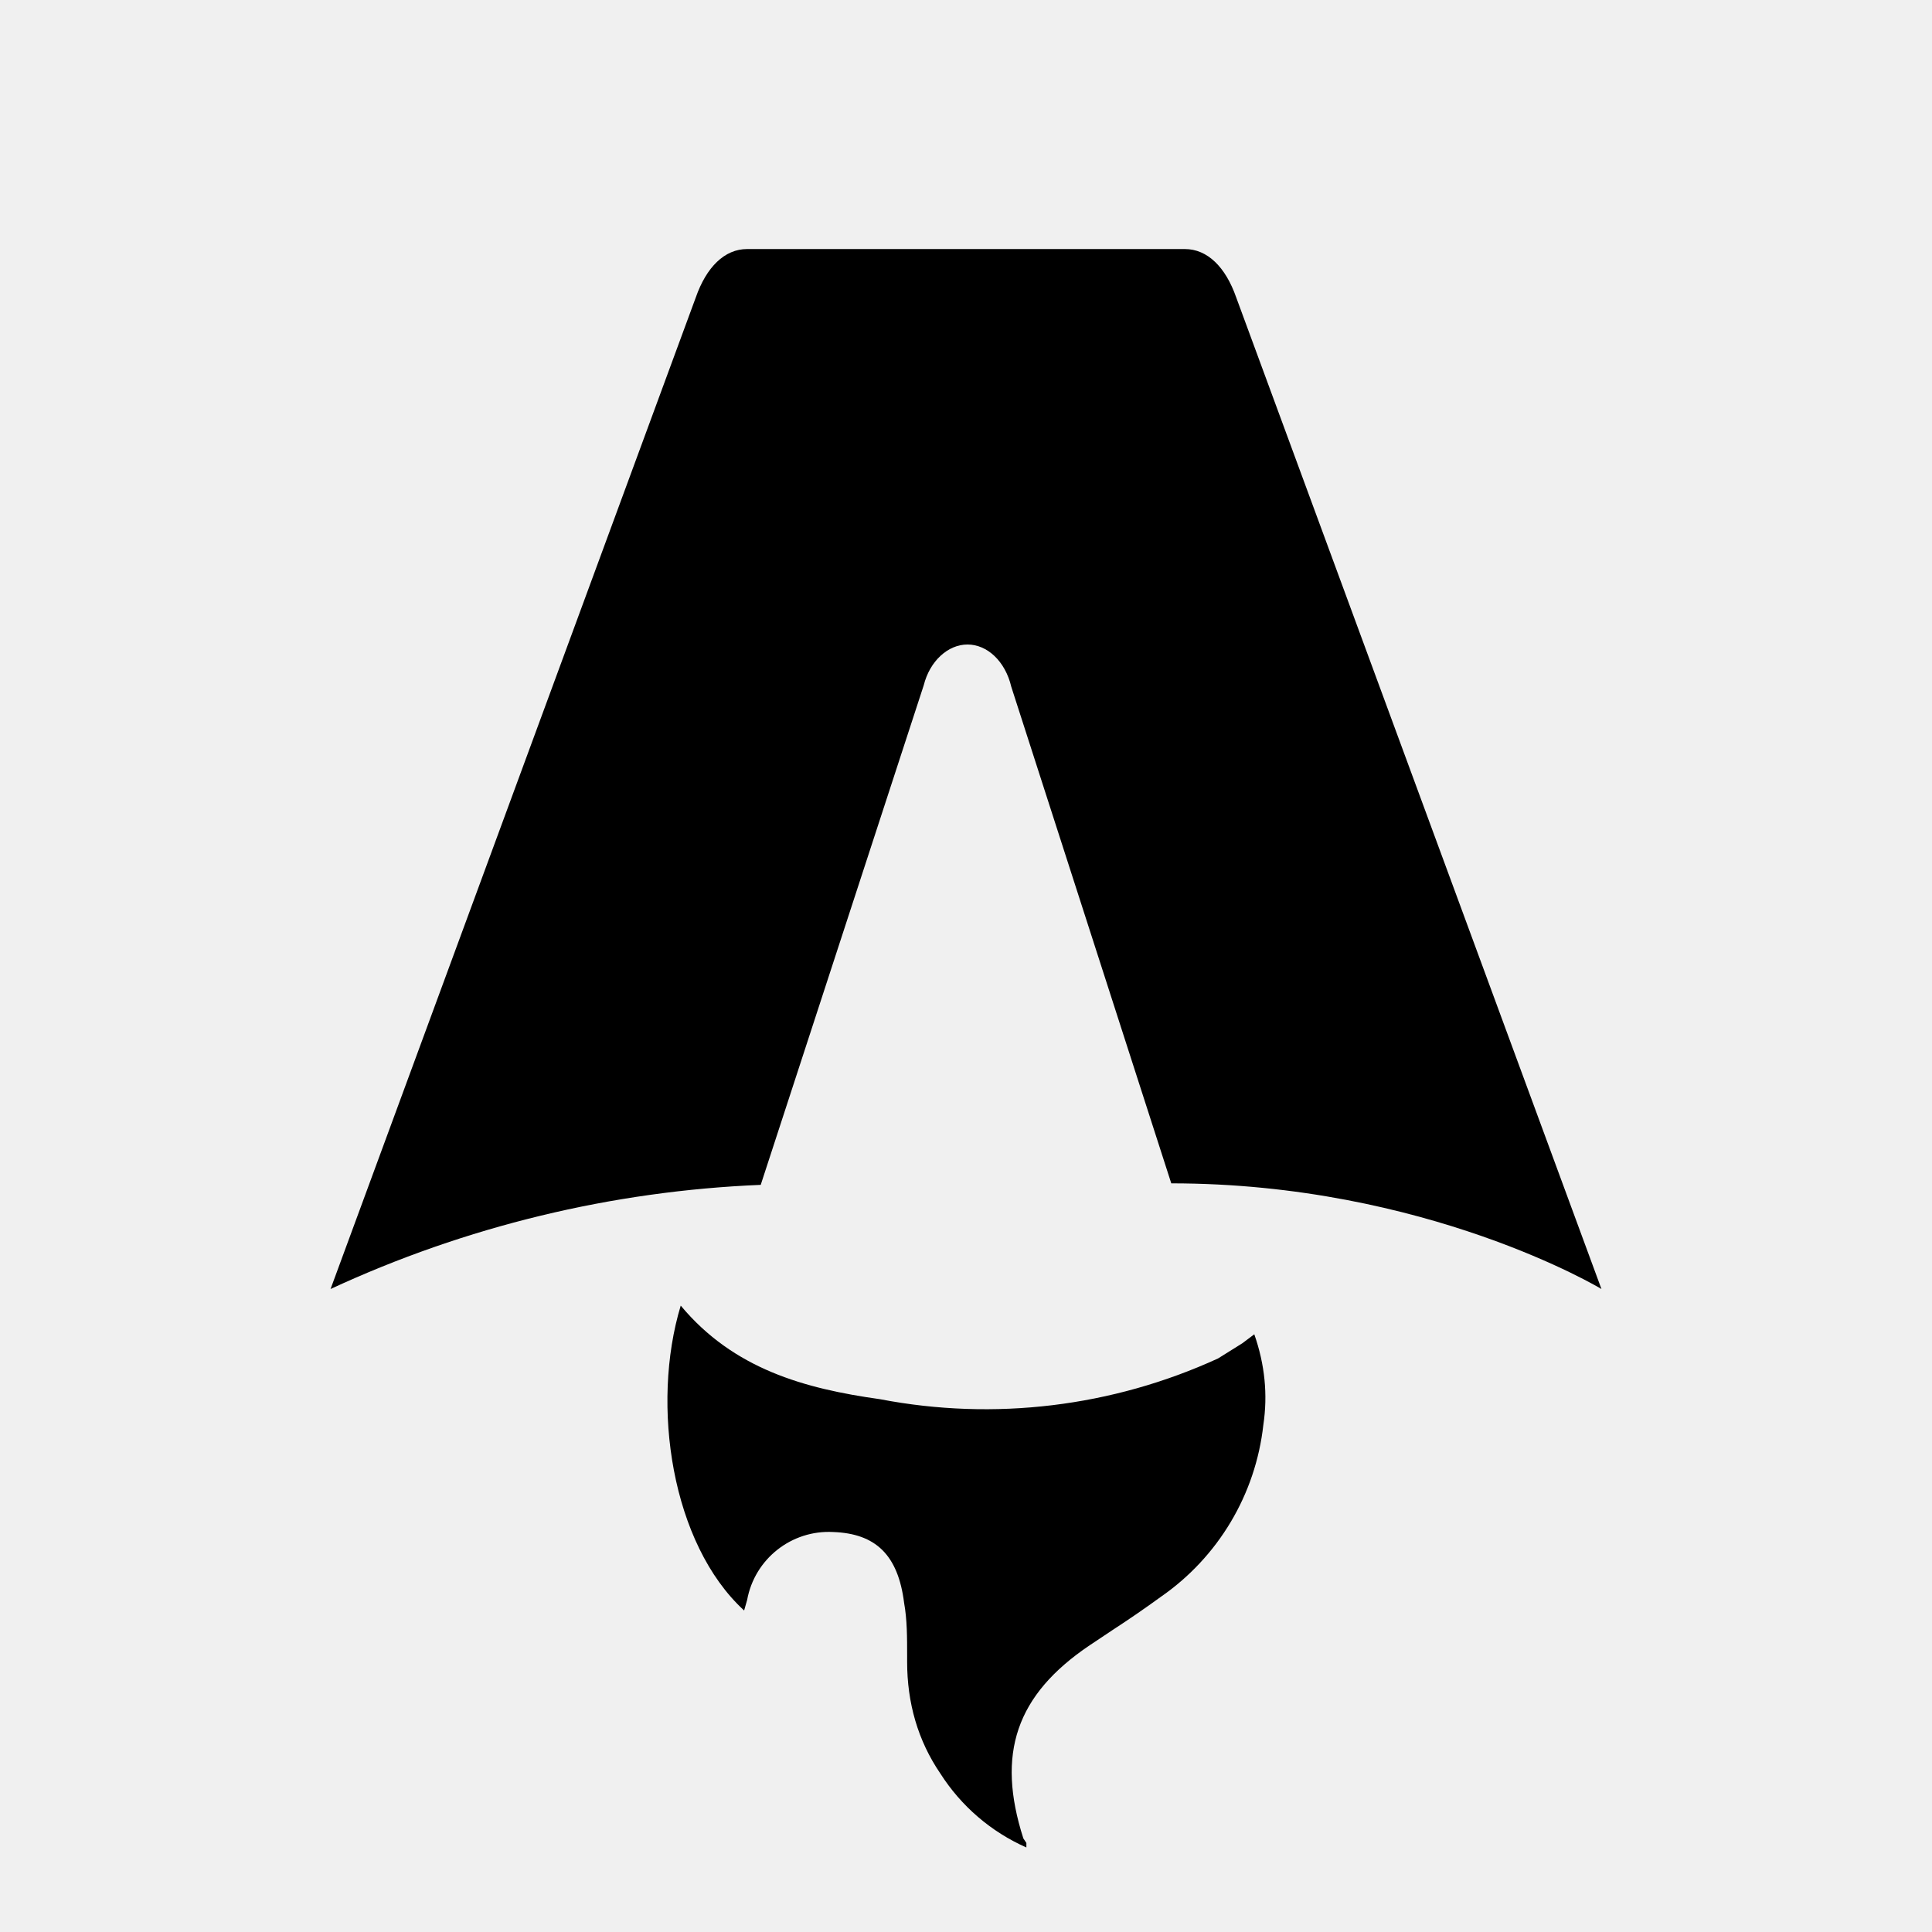
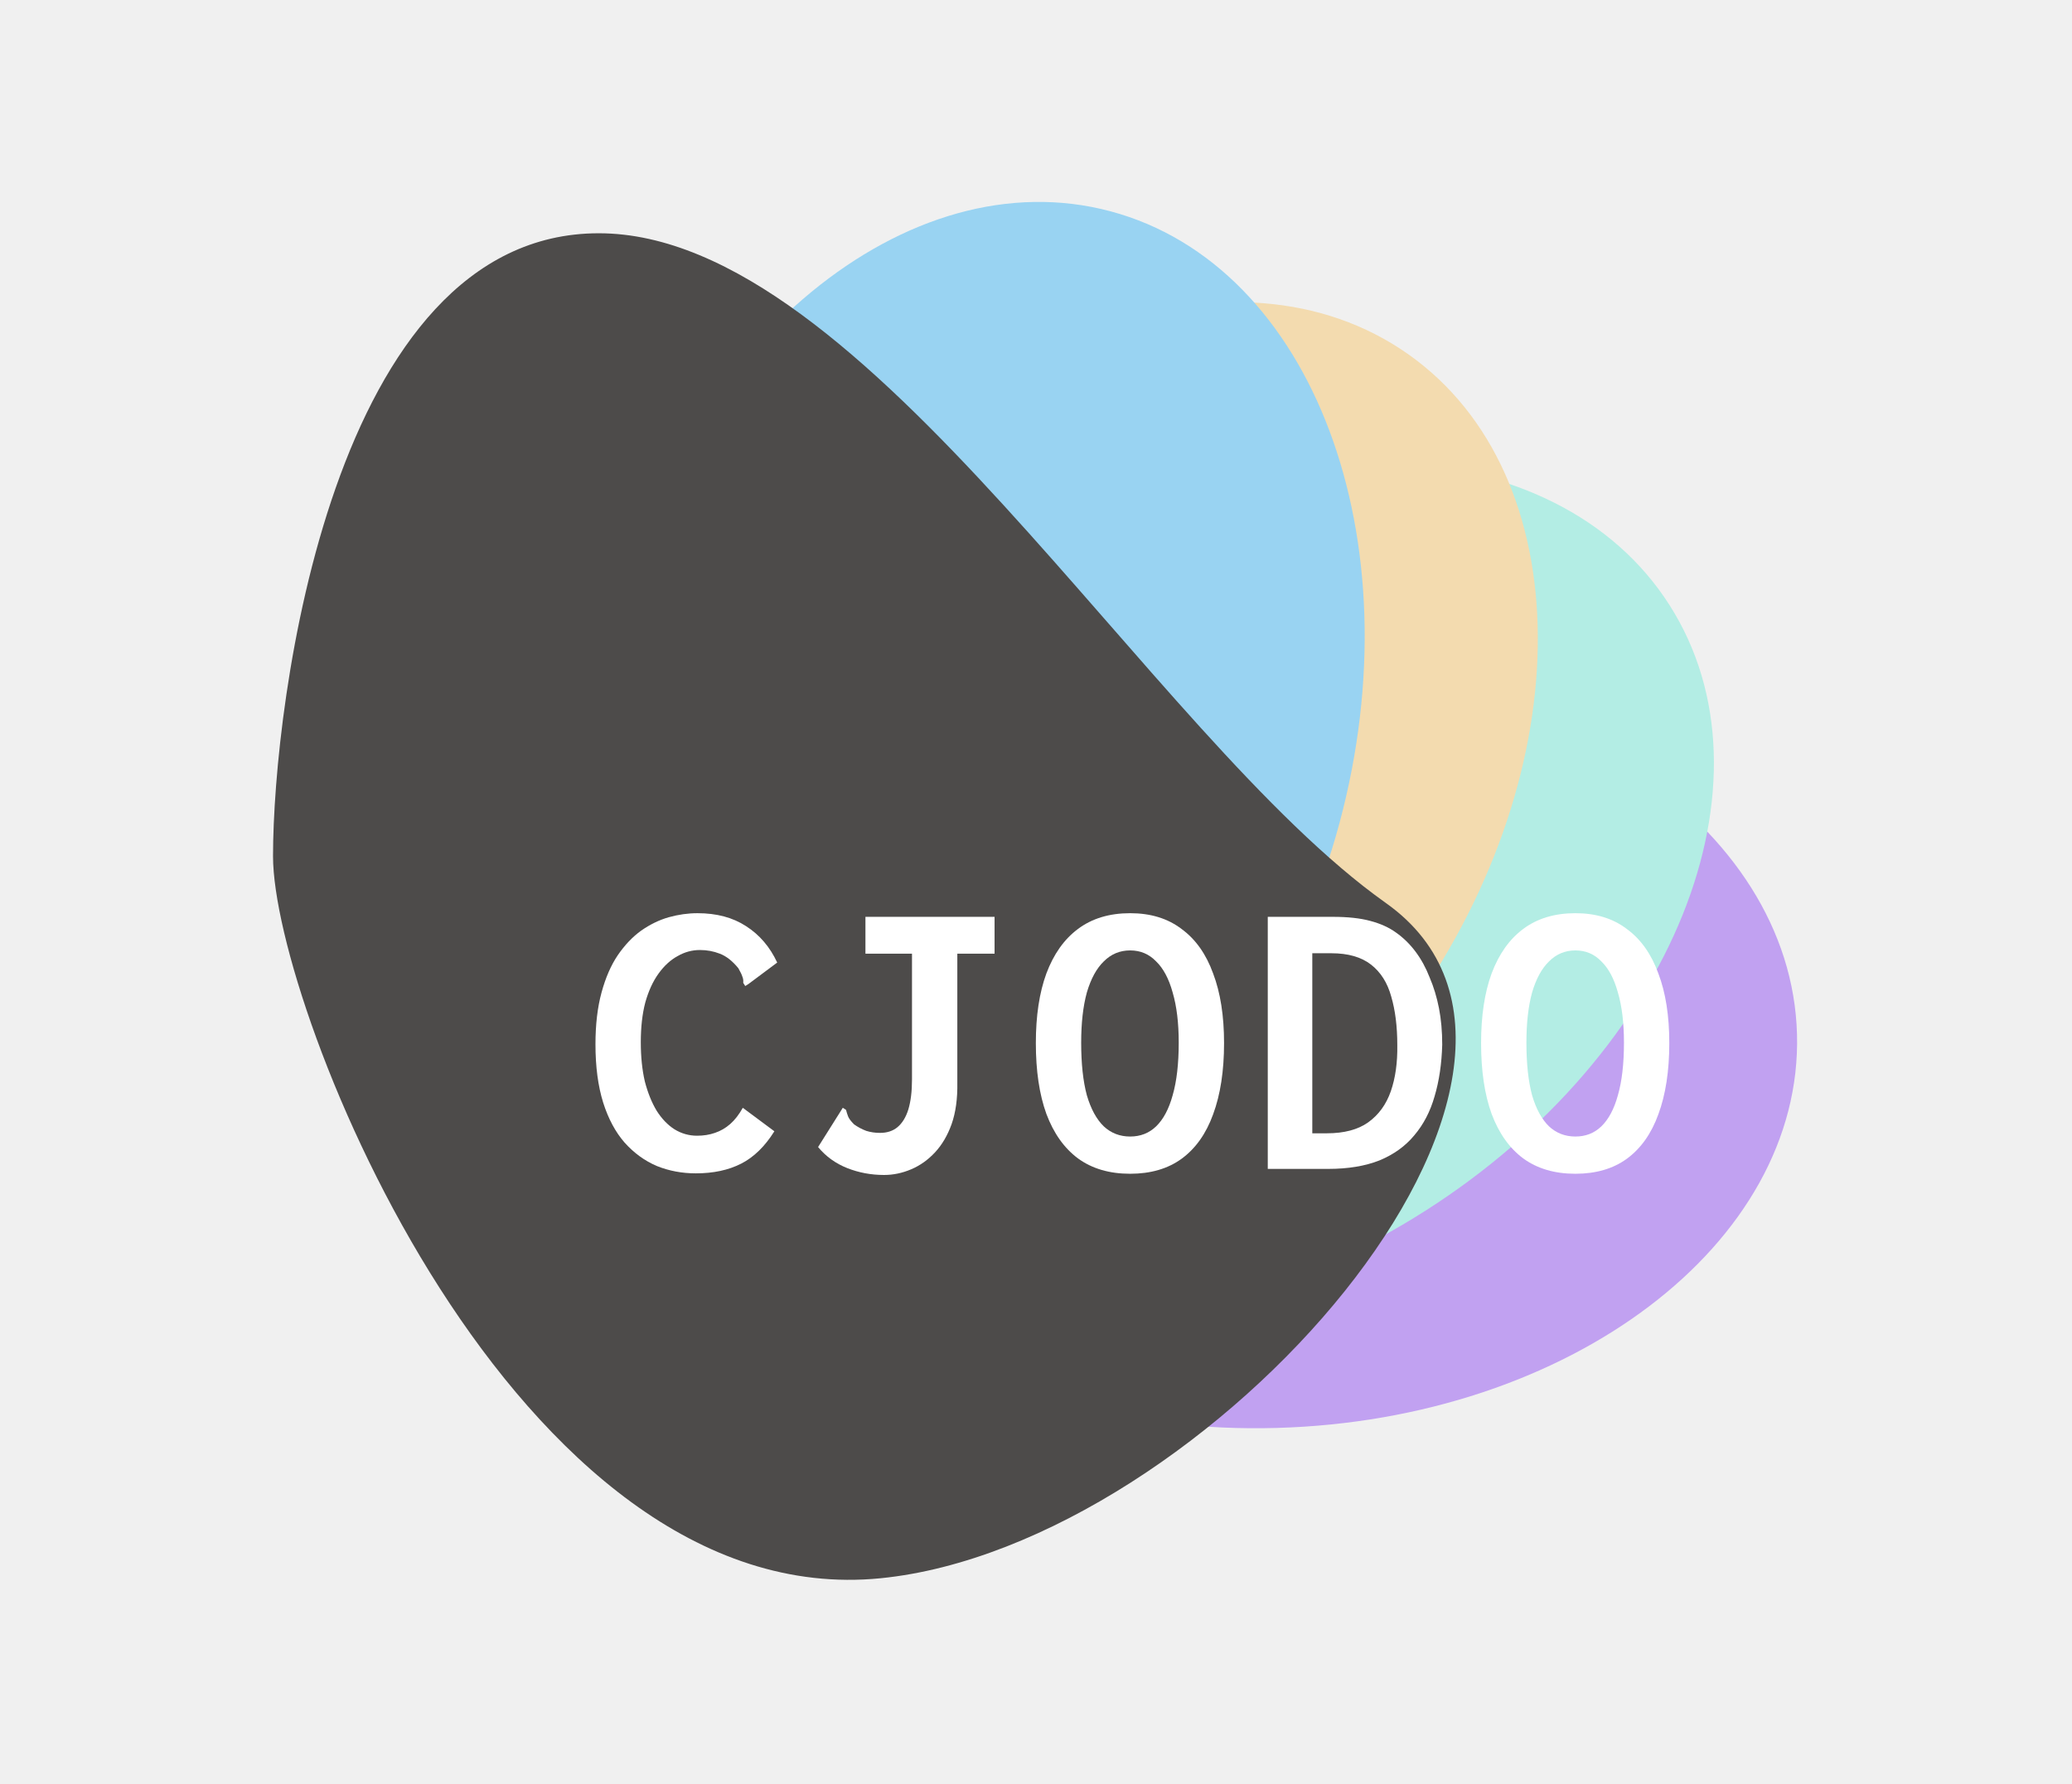
- <svg xmlns="http://www.w3.org/2000/svg" fill="none" viewBox="0 0 128 128">
-   <path d="M50.4 78.5a75.1 75.1 0 0 0-28.5 6.9l24.2-65.7c.7-2 1.9-3.2 3.4-3.2h29c1.5 0 2.7 1.2 3.4 3.2l24.2 65.7s-11.6-7-28.5-7L67 45.5c-.4-1.7-1.6-2.8-2.9-2.8-1.3 0-2.5 1.1-2.9 2.7L50.4 78.5Zm-1.1 28.2Zm-4.2-20.2c-2 6.6-.6 15.8 4.2 20.2a17.5 17.5 0 0 1 .2-.7 5.5 5.5 0 0 1 5.7-4.5c2.8.1 4.3 1.5 4.7 4.7.2 1.1.2 2.3.2 3.5v.4c0 2.7.7 5.2 2.2 7.4a13 13 0 0 0 5.7 4.9v-.3l-.2-.3c-1.8-5.6-.5-9.5 4.4-12.8l1.5-1a73 73 0 0 0 3.2-2.2 16 16 0 0 0 6.8-11.4c.3-2 .1-4-.6-6l-.8.6-1.6 1a37 37 0 0 1-22.4 2.7c-5-.7-9.7-2-13.2-6.2Z" />
-   <style>
-         path { fill: #000; }
-         @media (prefers-color-scheme: dark) {
-             path { fill: #FFF; }
-         }
-     </style>
+ <svg xmlns="http://www.w3.org/2000/svg" width="1108" height="954" viewBox="0 0 1108 954" fill="none">
+   <path d="M960.943 553.113C964.041 665.12 839.412 759.433 682.576 763.769C525.741 768.106 396.089 680.822 392.992 568.816C389.894 456.81 514.523 362.496 671.359 358.16C828.194 353.824 957.846 441.107 960.943 553.113Z" fill="#C1A1F1" />
+   <path d="M892.709 323.537C953.034 417.968 894.747 562.971 762.522 647.412C630.297 731.852 474.204 723.754 413.879 629.323C353.553 534.893 411.84 389.889 544.066 305.449C676.291 221.008 832.384 229.107 892.709 323.537Z" fill="#B3EDE4" />
+   <path d="M753.005 189.43C844.606 253.984 845.587 410.257 755.196 538.475C664.805 666.694 517.272 718.305 425.671 653.751C334.071 589.198 333.09 432.925 423.481 304.706C513.871 176.487 661.404 124.877 753.005 189.43Z" fill="#F3DBAF" />
+   <path d="M593.897 113.031C702.147 142.032 756.981 288.375 716.374 439.898C675.766 591.421 555.094 690.746 446.844 661.745C338.594 632.745 283.76 486.402 324.367 334.878C364.975 183.355 485.647 84.031 593.897 113.031Z" fill="#99D3F2" />
+   <path d="M741.093 482.987C867.724 572.726 645.701 826.655 470.995 844.149C275.419 863.733 146 539.625 146 457.978C146 376.33 177.475 124.767 320.209 124.767C462.944 124.767 614.462 393.248 741.093 482.987Z" fill="#4D4B4A" />
+   <path d="M372.104 627.591C364.745 627.591 357.819 626.293 351.325 623.696C344.832 620.955 339.06 616.771 334.01 611.144C329.104 605.518 325.28 598.376 322.538 589.72C319.797 580.919 318.426 570.532 318.426 558.557C318.426 548.025 319.508 538.792 321.672 530.857C323.837 522.922 326.723 516.285 330.33 510.947C334.082 505.465 338.267 501.065 342.884 497.746C347.646 494.428 352.552 492.048 357.602 490.605C362.797 489.162 367.92 488.441 372.97 488.441C383.215 488.441 391.873 490.749 398.943 495.366C406.158 499.983 411.714 506.475 415.61 514.843L400.242 526.312L398.511 527.394L397.428 525.663C397.573 524.509 397.428 523.427 396.995 522.417C396.707 521.407 395.985 519.892 394.831 517.872C391.656 513.977 388.338 511.38 384.875 510.082C381.556 508.783 378.02 508.134 374.269 508.134C370.084 508.134 366.116 509.216 362.364 511.38C358.612 513.4 355.221 516.502 352.191 520.686C349.161 524.87 346.78 530.063 345.049 536.267C343.461 542.326 342.668 549.396 342.668 557.475C342.668 565.266 343.389 572.263 344.832 578.467C346.419 584.526 348.512 589.72 351.109 594.048C353.851 598.376 357.025 601.694 360.633 604.003C364.384 606.311 368.425 607.465 372.754 607.465C376.217 607.465 379.391 606.96 382.277 605.95C385.307 604.94 388.049 603.353 390.502 601.189C392.955 599.025 395.192 596.14 397.212 592.533L414.095 605.085C409.044 613.164 403.128 618.935 396.346 622.397C389.564 625.86 381.484 627.591 372.104 627.591Z" fill="white" />
+   <path d="M472.751 628.457C465.825 628.457 459.26 627.231 453.055 624.778C446.85 622.325 441.655 618.574 437.471 613.525L449.592 594.264L450.674 592.533L452.405 593.615C452.694 594.769 453.055 595.924 453.488 597.078C453.921 598.232 455.003 599.675 456.734 601.406C458.755 602.849 460.919 604.003 463.228 604.868C465.536 605.59 467.99 605.95 470.587 605.95C474.339 605.95 477.441 604.94 479.894 602.921C482.491 600.757 484.439 597.583 485.738 593.399C487.037 589.071 487.686 583.732 487.686 577.385V510.082H462.795V490.389H531.841V510.082H511.928V579.116C512.072 587.628 511.062 594.986 508.898 601.189C506.733 607.249 503.775 612.298 500.023 616.338C496.272 620.378 492.015 623.407 487.253 625.427C482.491 627.447 477.657 628.457 472.751 628.457Z" fill="white" />
+   <path d="M604.35 627.808C593.239 627.808 583.932 625.066 576.429 619.584C569.07 614.102 563.442 606.167 559.546 595.779C555.794 585.392 553.918 572.768 553.918 557.908C553.918 543.336 555.794 530.929 559.546 520.686C563.442 510.298 569.07 502.363 576.429 496.881C583.932 491.254 593.239 488.441 604.35 488.441C615.317 488.441 624.479 491.254 631.839 496.881C639.342 502.363 644.97 510.298 648.721 520.686C652.617 530.929 654.565 543.336 654.565 557.908C654.565 572.768 652.617 585.464 648.721 595.996C644.97 606.383 639.342 614.318 631.839 619.8C624.479 625.139 615.317 627.808 604.35 627.808ZM604.35 607.898C609.833 607.898 614.451 606.095 618.203 602.488C622.099 598.737 625.057 593.182 627.077 585.824C629.241 578.322 630.324 568.945 630.324 557.691C630.324 547.16 629.241 538.215 627.077 530.857C625.057 523.499 622.099 517.945 618.203 514.193C614.451 510.298 609.833 508.35 604.35 508.35C598.867 508.35 594.177 510.298 590.281 514.193C586.385 517.945 583.355 523.499 581.19 530.857C579.17 538.215 578.16 547.16 578.16 557.691C578.16 568.945 579.17 578.322 581.19 585.824C583.355 593.182 586.385 598.737 590.281 602.488C594.177 606.095 598.867 607.898 604.35 607.898Z" fill="white" />
+   <path d="M677.941 625.211V490.389H712.789C720.726 490.389 727.363 491.11 732.702 492.553C738.185 493.995 742.803 496.087 746.555 498.828C750.451 501.57 753.914 504.96 756.944 509C759.974 513.039 762.5 517.656 764.52 522.85C766.684 527.899 768.344 533.382 769.498 539.297C770.652 545.212 771.229 551.704 771.229 558.773C770.941 569.017 769.57 578.25 767.117 586.474C764.808 594.553 761.201 601.478 756.295 607.249C751.533 613.02 745.328 617.492 737.68 620.666C730.033 623.696 720.87 625.211 710.192 625.211H677.941ZM701.75 606.167H709.543C718.778 606.167 726.137 604.219 731.62 600.324C737.247 596.284 741.288 590.73 743.741 583.66C746.194 576.591 747.348 568.368 747.204 558.99C747.204 549.035 746.122 540.379 743.957 533.021C741.937 525.663 738.33 519.964 733.135 515.925C727.94 511.885 720.87 509.865 711.923 509.865H701.75V606.167Z" fill="white" />
+   <path d="M842.44 627.808C831.329 627.808 822.022 625.066 814.518 619.584C807.159 614.102 801.532 606.167 797.636 595.779C793.884 585.392 792.008 572.768 792.008 557.908C792.008 543.336 793.884 530.929 797.636 520.686C801.532 510.298 807.159 502.363 814.518 496.881C822.022 491.254 831.329 488.441 842.44 488.441C853.407 488.441 862.569 491.254 869.929 496.881C877.432 502.363 883.06 510.298 886.811 520.686C890.707 530.929 892.655 543.336 892.655 557.908C892.655 572.768 890.707 585.464 886.811 595.996C883.06 606.383 877.432 614.318 869.929 619.8C862.569 625.139 853.407 627.808 842.44 627.808ZM842.44 607.898C847.923 607.898 852.541 606.095 856.292 602.488C860.188 598.737 863.147 593.182 865.167 585.824C867.331 578.322 868.413 568.945 868.413 557.691C868.413 547.16 867.331 538.215 865.167 530.857C863.147 523.499 860.188 517.945 856.292 514.193C852.541 510.298 847.923 508.35 842.44 508.35C836.957 508.35 832.267 510.298 828.371 514.193C824.475 517.945 821.445 523.499 819.28 530.857C817.26 538.215 816.25 547.16 816.25 557.691C816.25 568.945 817.26 578.322 819.28 585.824C821.445 593.182 824.475 598.737 828.371 602.488C832.267 606.095 836.957 607.898 842.44 607.898Z" fill="white" />
</svg>
